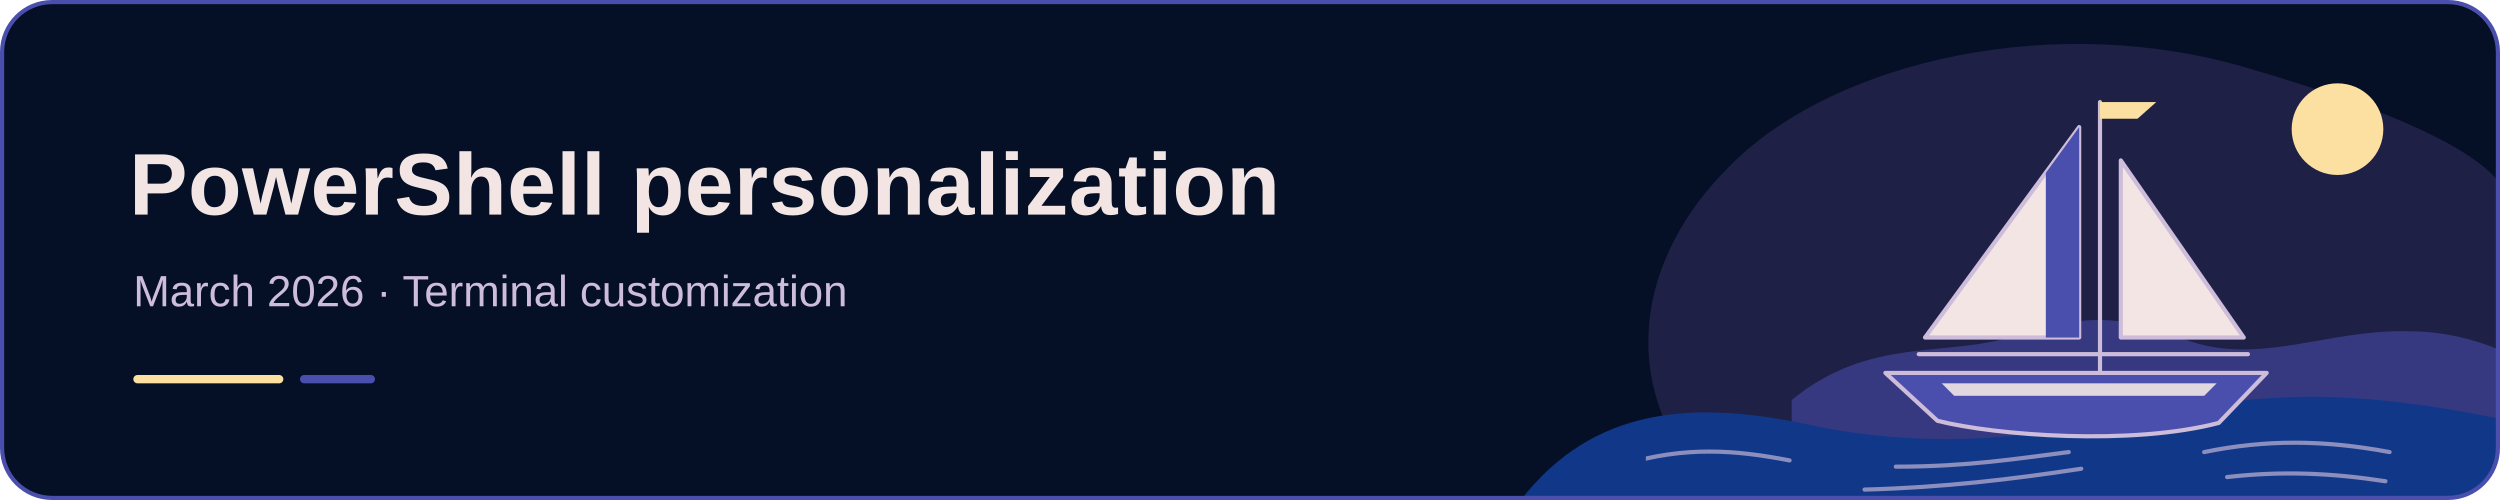
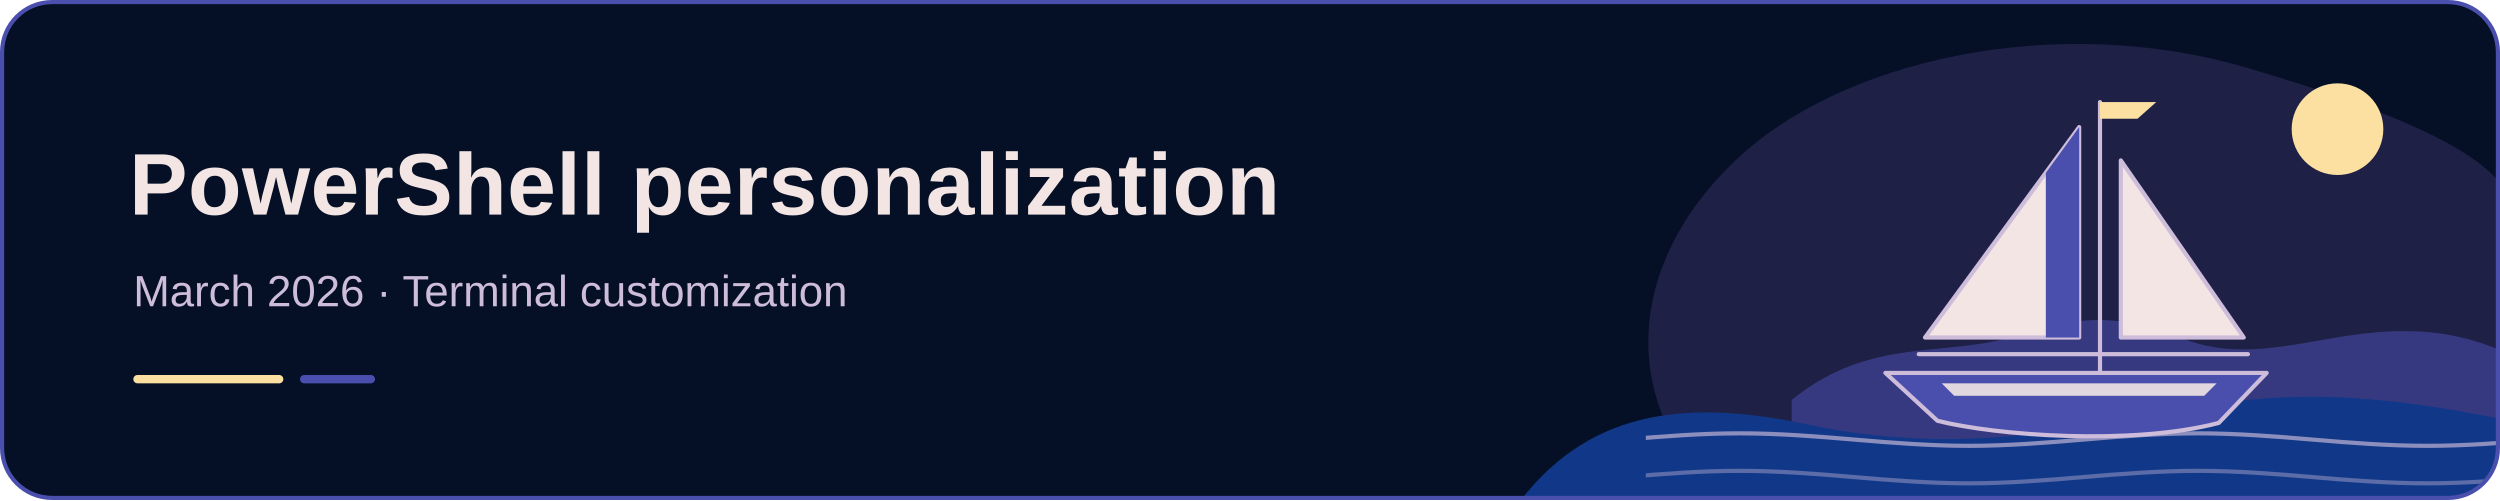
<svg xmlns="http://www.w3.org/2000/svg" width="1200" height="240" viewBox="0 0 1200 240" role="img" aria-labelledby="title description">
  <defs>
    <clipPath id="edge">
      <rect x="1" y="1" width="1198" height="238" rx="24" />
    </clipPath>
    <clipPath id="sailing-area">
      <rect x="790" y="24" width="410" height="216" />
    </clipPath>
    <g id="boat">
      <path class="rigging" d="M1008 49v138m-87-17h158" />
      <path class="sail" d="m998 61-74 101h74Z" />
      <path class="rigging" d="m998 61-74 101h74Z" />
      <path class="gold" d="m998 61-16 22v79h16Z" />
      <path class="sail" d="m1018 77 59 85h-59Z" />
      <path class="rigging" d="m1018 77 59 85h-59Z" />
      <path class="accent" d="M1008 49h27l-9 8h-18Z" />
      <path class="hull" d="M905 179h183l-23 24c-42 11-107 6-135-1Z" />
      <path class="rigging" d="M905 179h183l-23 24c-42 11-107 6-135-1Z" />
      <path class="sail" opacity=".9" d="M932 184h132l-6 6H938Z" />
    </g>
  </defs>
  <style>
    .sky{fill:#051026}.wash{fill:#1e2046}.coast{fill:#4a4fae}.ocean{fill:#113888}.sun{fill:#fce0a2}.sail{fill:#f2e5e3}.hull{fill:#4a4fae}.ink{fill:#f2e5e3}.muted{fill:#cebdda}.accent{fill:#fce0a2}.gold{fill:#4a4fae}.line{fill:#cebdda}.wave{fill:#cebdda}.border{fill:#4a4fae}.rigging{fill:none;stroke:#cebdda;stroke-width:2;stroke-linecap:round;stroke-linejoin:round}.wave{fill:none;stroke:#cebdda;stroke-width:2;stroke-linecap:round;opacity:.65}.border{fill:none;stroke:#4a4fae;stroke-width:2}
-     .boat-track{animation:sail-by 24s linear infinite}
-     .boat-rock{transform-origin:1000px 184px;animation:gentle-bob 4s ease-in-out infinite}
-     .water-drift{animation:water-sway 8s ease-in-out infinite}
-     @keyframes sail-by{from{transform:translateX(0)}to{transform:translateX(540px)}}
-     @keyframes gentle-bob{0%,50%,100%{transform:translateY(0) rotate(0deg)}25%{transform:translateY(1.5px) rotate(0.6deg)}75%{transform:translateY(-1.5px) rotate(-0.6deg)}}
-     @keyframes water-sway{0%,50%,100%{transform:translateX(0)}25%{transform:translateX(4px)}75%{transform:translateX(-4px)}}
-     @media(prefers-reduced-motion:reduce){.boat-track,.boat-rock,.water-drift{animation:none;transform:none}}
+     .boat-rock{transform-origin:1000px 184px;animation:gentle-bob 8s ease-in-out infinite}
+     .surface-wave{animation:passing-wave 8s ease-in-out infinite}
+     .wave-back{animation-delay:-2s}
+     .breeze{animation:sea-breeze 8s ease-in-out infinite;opacity:0}
+     .breeze-lines{fill:none;stroke:#cebdda;stroke-width:1.5;stroke-linecap:round}
+     .still-water{display:none}
+     @keyframes gentle-bob{0%,50%,100%{transform:translateY(0) rotate(0deg)}25%{transform:translateY(3px) rotate(0.35deg)}75%{transform:translateY(-3px) rotate(-0.35deg)}}
+     @keyframes passing-wave{0%,100%{d:path('M780 211 C798.333 209.429 816.667 208 835 208 C853.333 208 871.667 209.429 890 211 C908.333 212.571 926.667 214 945 214 C963.333 214 981.667 212.571 1000 211 C1018.333 209.429 1036.667 208 1055 208 C1073.333 208 1091.667 209.429 1110 211 C1128.333 212.571 1146.667 214 1165 214 C1183.333 214 1201.667 212.571 1220 211')}25%{d:path('M780 214 C798.333 214 816.667 212.571 835 211 C853.333 209.429 871.667 208 890 208 C908.333 208 926.667 209.429 945 211 C963.333 212.571 981.667 214 1000 214 C1018.333 214 1036.667 212.571 1055 211 C1073.333 209.429 1091.667 208 1110 208 C1128.333 208 1146.667 209.429 1165 211 C1183.333 212.571 1201.667 214 1220 214')}50%{d:path('M780 211 C798.333 212.571 816.667 214 835 214 C853.333 214 871.667 212.571 890 211 C908.333 209.429 926.667 208 945 208 C963.333 208 981.667 209.429 1000 211 C1018.333 212.571 1036.667 214 1055 214 C1073.333 214 1091.667 212.571 1110 211 C1128.333 209.429 1146.667 208 1165 208 C1183.333 208 1201.667 209.429 1220 211')}75%{d:path('M780 208 C798.333 208 816.667 209.429 835 211 C853.333 212.571 871.667 214 890 214 C908.333 214 926.667 212.571 945 211 C963.333 209.429 981.667 208 1000 208 C1018.333 208 1036.667 209.429 1055 211 C1073.333 212.571 1091.667 214 1110 214 C1128.333 214 1146.667 212.571 1165 211 C1183.333 209.429 1201.667 208 1220 208')}}
+     @keyframes sea-breeze{0%{transform:translateX(-120px);opacity:0}25%{transform:translateX(-40px);opacity:0.22}50%{transform:translateX(40px);opacity:0.132}75%,100%{transform:translateX(120px);opacity:0}}
+     @media(prefers-reduced-motion:reduce){.boat-rock,.surface-wave,.breeze{animation:none;transform:none}.animated-water,.breeze{display:none}.still-water{display:inline}}
  </style>
  <g clip-path="url(#edge)">
    <rect class="sky" width="1200" height="240" />
    <g aria-hidden="true">
      <path class="wash" d="M827 240c-49-44-48-111 5-162 50-49 155-73 248-45 68 20 107 38 120 55v152Z" />
      <circle class="sun" cx="1122" cy="62" r="22" />
      <path class="coast" opacity=".55" d="M860 192c38-31 74-20 108-31 37-12 54-8 81 2 35 13 68-5 107-4 17 0 32 4 44 9v72H860Z" />
      <path class="ocean" d="M730 240c35-45 83-48 139-36 52 11 98 7 140-1 66-12 102-20 191-2v39Z" />
      <g clip-path="url(#sailing-area)">
-         <g class="boat-track">
-           <g class="boat-rock">
-             <use href="#boat" />
-           </g>
-           <g transform="translate(-540 0)">
-             <g class="boat-rock">
-               <use href="#boat" />
-             </g>
+         <g class="breeze">
+           <path class="breeze-lines" d="M916 93h34c13 0 20-4 23-10m-80 31h37c16 0 23-4 29-11m-24 36h27c10 0 18-3 22-9" />
+         </g>
+         <g class="boat-rock">
+           <use href="#boat" />
+         </g>
+         <g class="animated-water wave" opacity=".75">
+           <path class="surface-wave" d="M780 211 C798.333 209.429 816.667 208 835 208 C853.333 208 871.667 209.429 890 211 C908.333 212.571 926.667 214 945 214 C963.333 214 981.667 212.571 1000 211 C1018.333 209.429 1036.667 208 1055 208 C1073.333 208 1091.667 209.429 1110 211 C1128.333 212.571 1146.667 214 1165 214 C1183.333 214 1201.667 212.571 1220 211" />
+           <g transform="translate(0 18)" opacity=".6">
+             <path class="surface-wave wave-back" d="M780 211 C798.333 209.429 816.667 208 835 208 C853.333 208 871.667 209.429 890 211 C908.333 212.571 926.667 214 945 214 C963.333 214 981.667 212.571 1000 211 C1018.333 209.429 1036.667 208 1055 208 C1073.333 208 1091.667 209.429 1110 211 C1128.333 212.571 1146.667 214 1165 214 C1183.333 214 1201.667 212.571 1220 211" />
          </g>
        </g>
-         <g class="water-drift">
+         <g class="still-water">
          <path class="wave" d="M779 223c30-9 54-7 80-2m51 3c35 0 59-4 83-7m65 0c29-6 57-6 89 0" />
          <path class="wave" d="M895 235c38-1 71-5 104-10m70 4c26-3 50-2 76 2" />
        </g>
      </g>
      <rect class="accent" x="64" y="180" width="72" height="4" rx="2" />
      <rect class="gold" x="144" y="180" width="36" height="4" rx="2" />
    </g>
    <g font-family="Segoe UI, Arial, sans-serif">
      <text class="ink" x="62" y="103" font-size="42" font-weight="700" letter-spacing=".25">PowerShell personalization</text>
      <text class="muted" x="64" y="147" font-size="21" font-weight="400">March 2026 · Terminal customization</text>
    </g>
  </g>
  <rect class="border" x="1" y="1" width="1198" height="238" rx="24" />
</svg>
